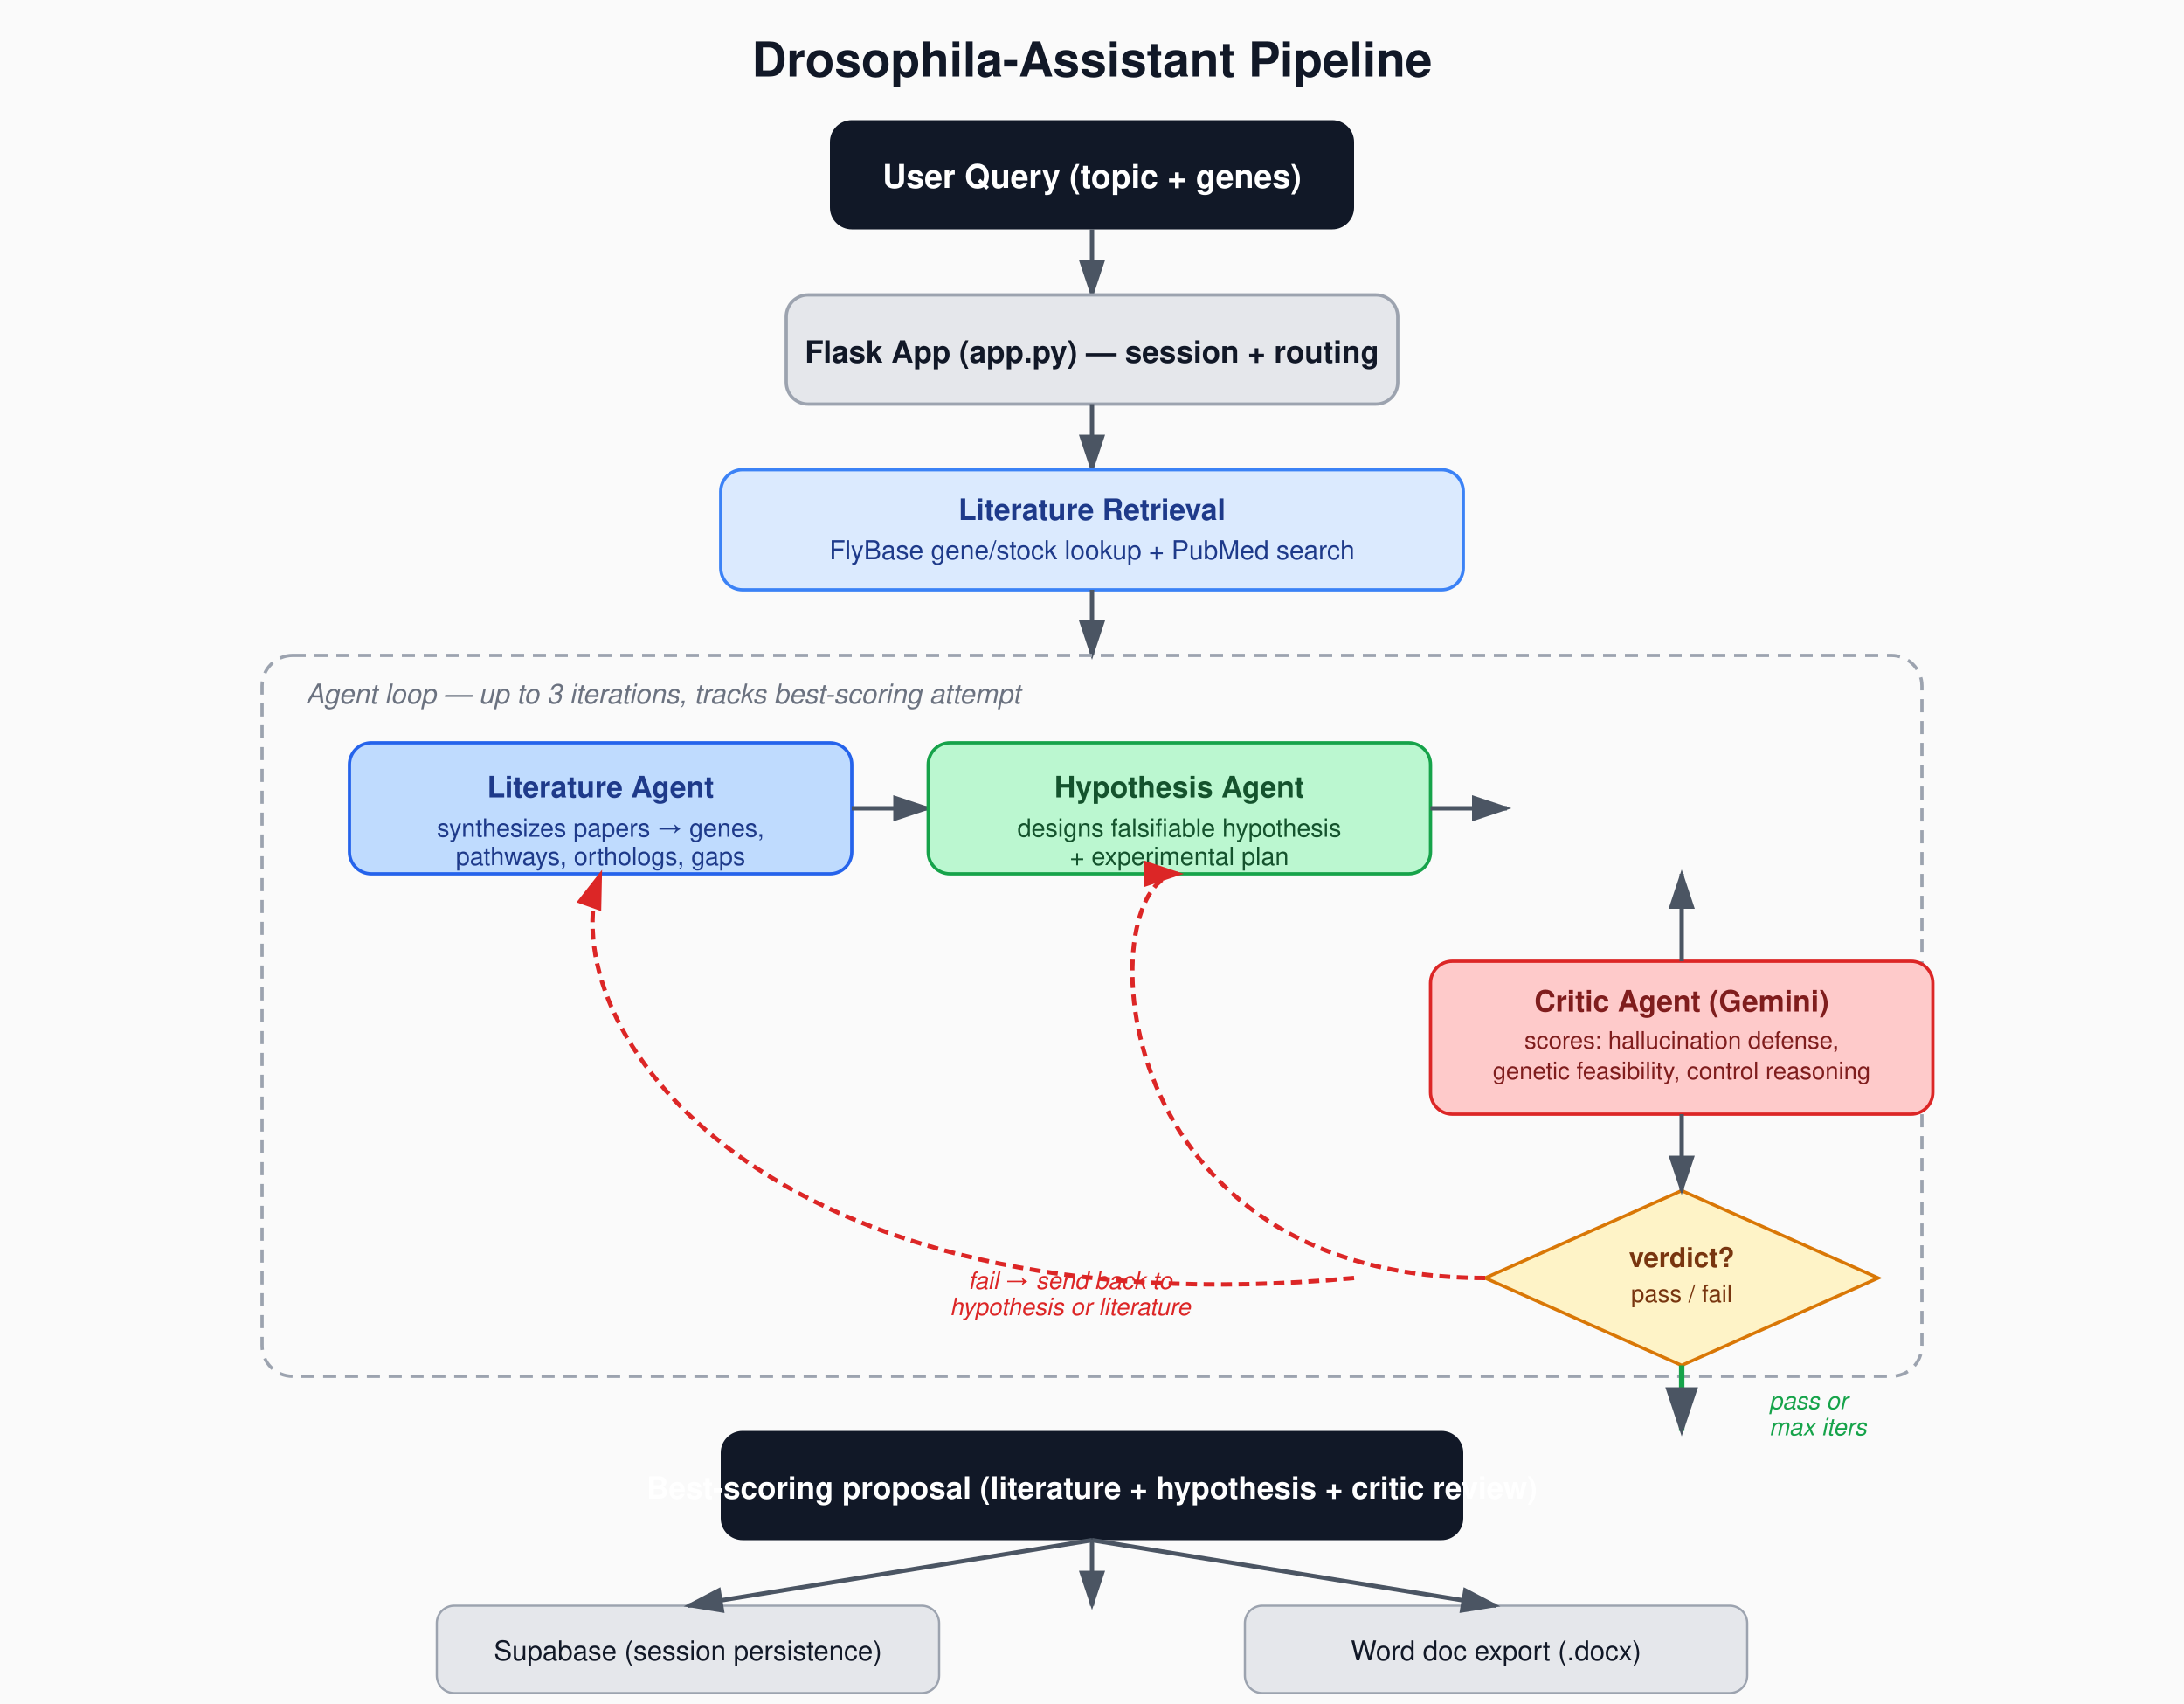
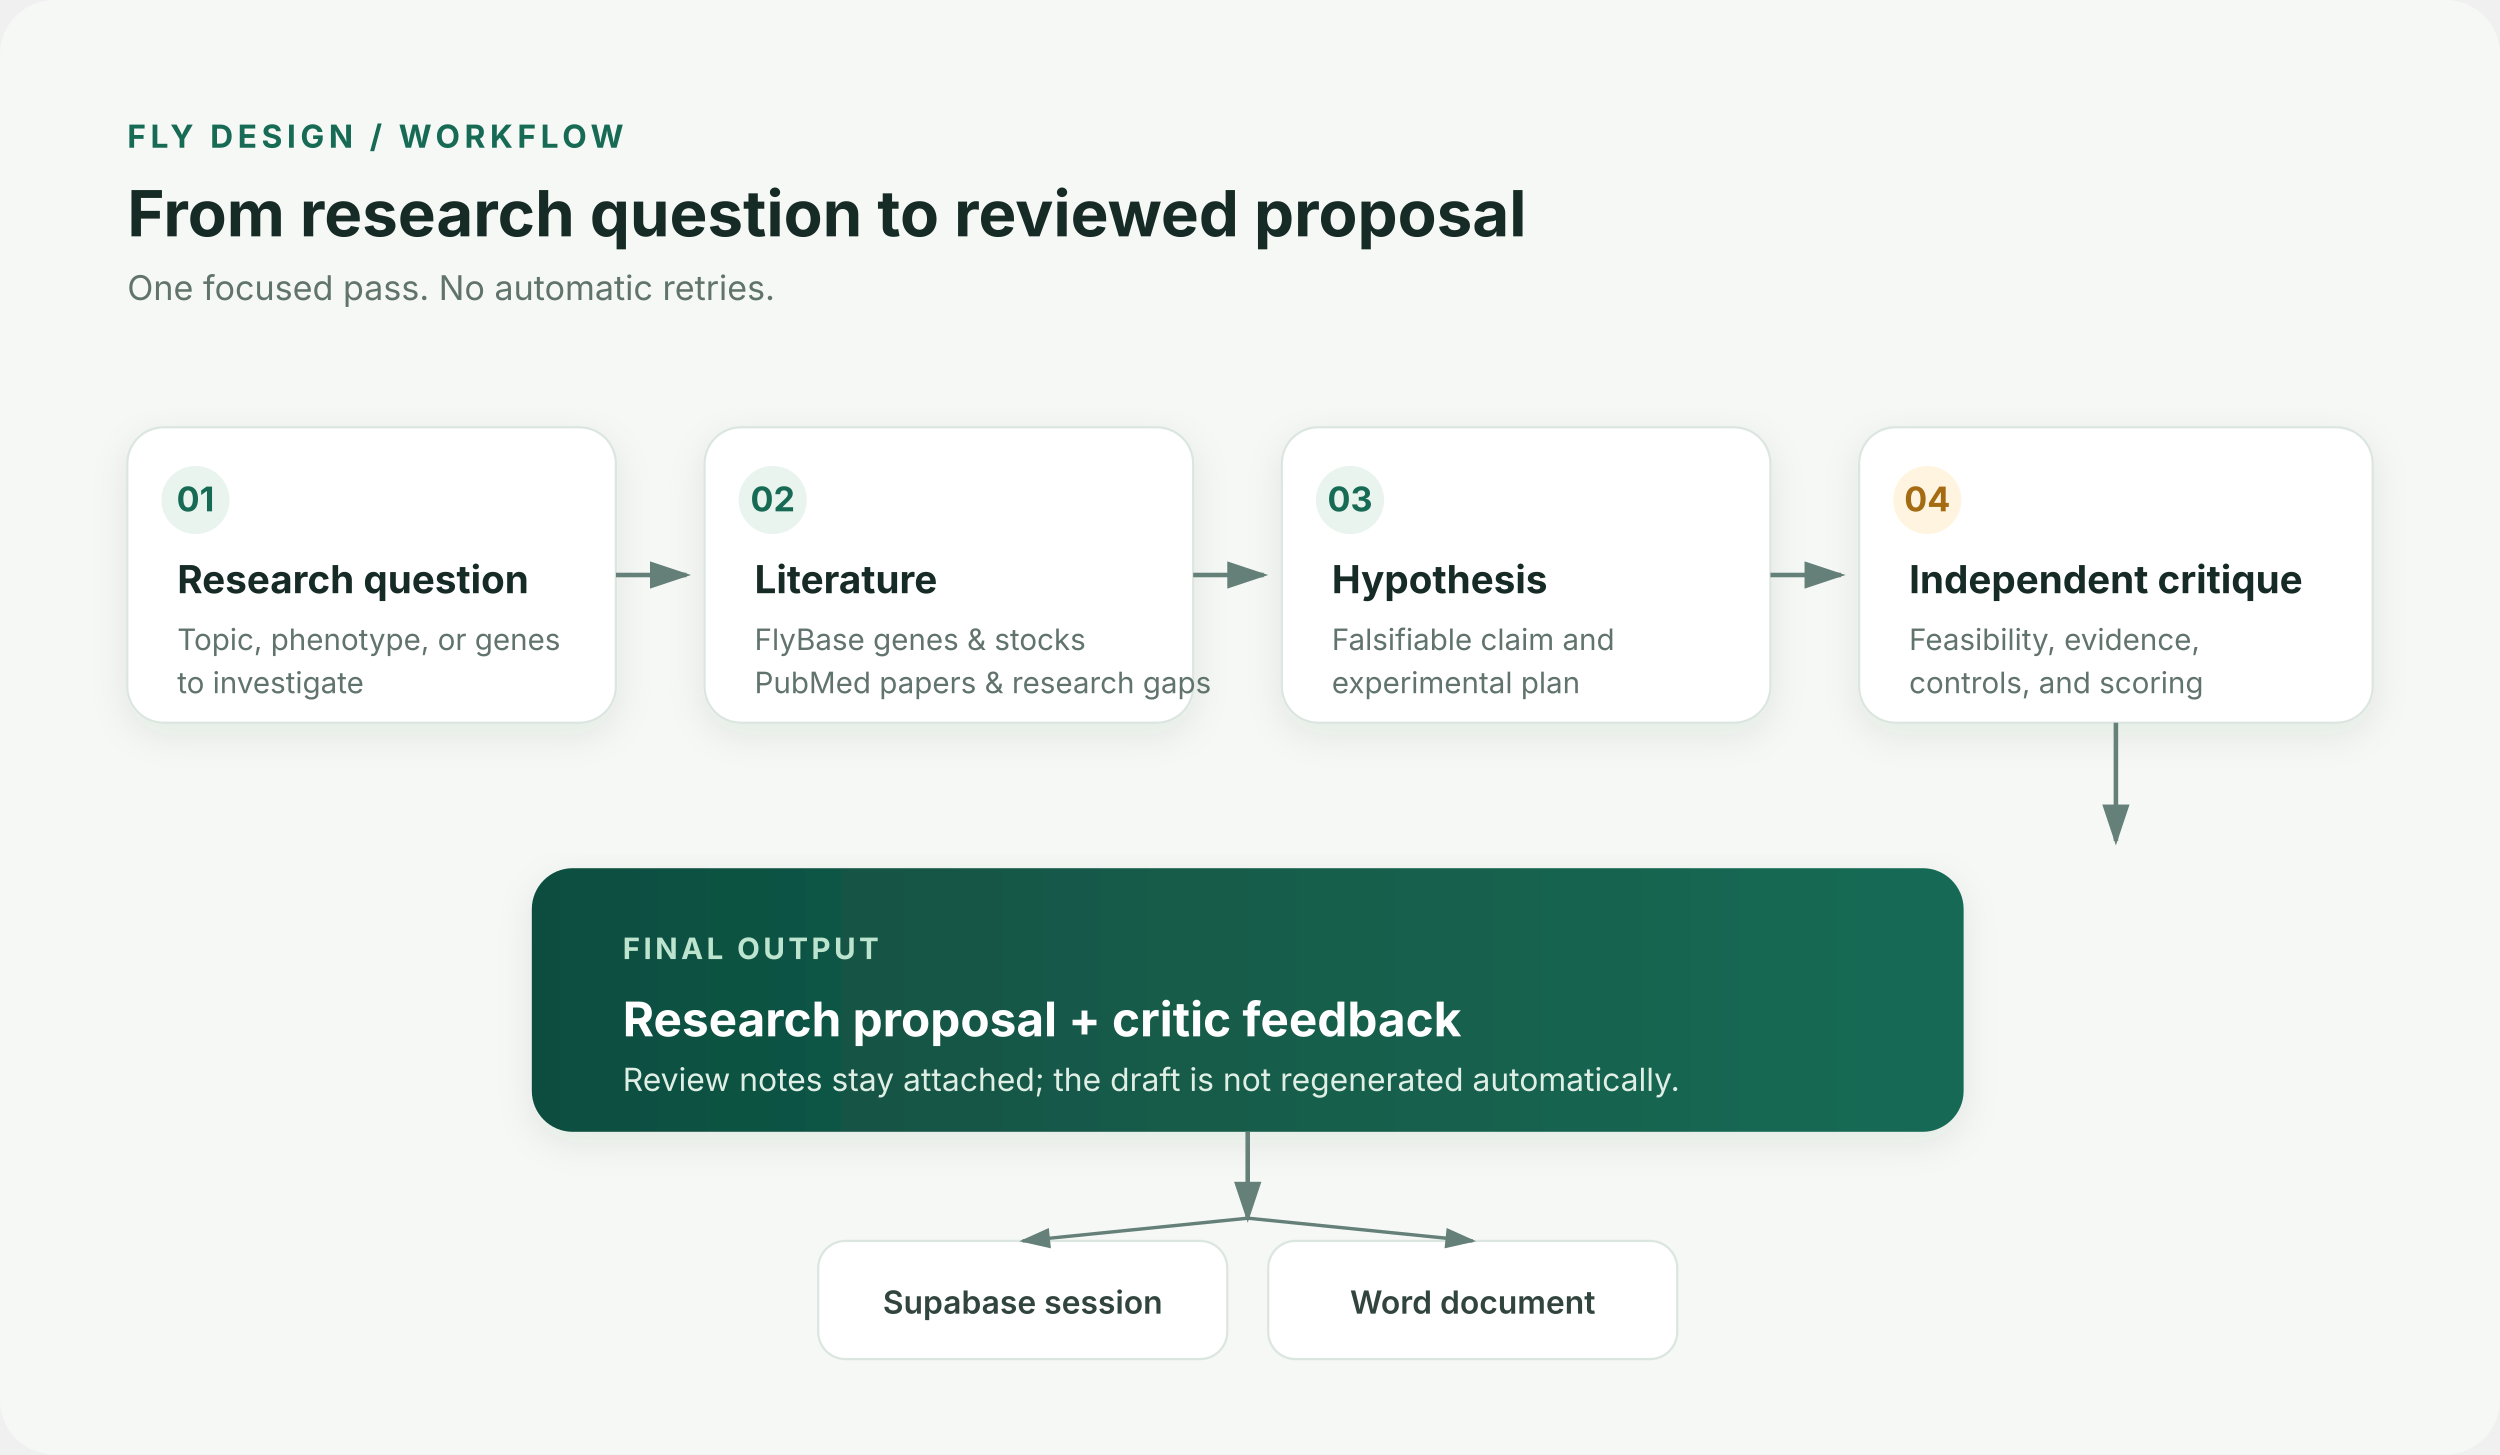
- <svg xmlns="http://www.w3.org/2000/svg" viewBox="0 0 1000 780" font-family="Helvetica, Arial, sans-serif">
+ <svg xmlns="http://www.w3.org/2000/svg" viewBox="0 0 1100 640" font-family="Inter, Arial, sans-serif" role="img" aria-labelledby="title description">
  <defs>
-     <marker id="arrow" markerWidth="10" markerHeight="10" refX="8" refY="3" orient="auto" markerUnits="strokeWidth">
-       <path d="M0,0 L0,6 L9,3 z" fill="#4b5563" />
+     <marker id="arrow" markerWidth="10" markerHeight="10" refX="8" refY="3" orient="auto">
+       <path d="M0,0 L0,6 L9,3 z" fill="#648078" />
    </marker>
-     <marker id="arrowRed" markerWidth="10" markerHeight="10" refX="8" refY="3" orient="auto" markerUnits="strokeWidth">
-       <path d="M0,0 L0,6 L9,3 z" fill="#dc2626" />
-     </marker>
+     <linearGradient id="header" x1="0" x2="1">
+       <stop offset="0" stop-color="#104e40" />
+       <stop offset="1" stop-color="#176b55" />
+     </linearGradient>
+     <filter id="shadow" x="-10%" y="-10%" width="120%" height="130%">
+       <feDropShadow dx="0" dy="5" stdDeviation="8" flood-color="#18382e" flood-opacity=".08" />
+     </filter>
  </defs>
-   <rect x="0" y="0" width="1000" height="780" fill="#fafafa" />
-   <text x="500" y="35" text-anchor="middle" font-size="22" font-weight="700" fill="#111827">Drosophila-Assistant Pipeline</text>
-   <rect x="380" y="55" width="240" height="50" rx="10" fill="#111827" />
-   <text x="500" y="86" text-anchor="middle" font-size="15" fill="#ffffff" font-weight="600">User Query (topic + genes)</text>
-   <line x1="500" y1="105" x2="500" y2="135" stroke="#4b5563" stroke-width="2" marker-end="url(#arrow)" />
-   <rect x="360" y="135" width="280" height="50" rx="10" fill="#e5e7eb" stroke="#9ca3af" stroke-width="1.5" />
-   <text x="500" y="166" text-anchor="middle" font-size="14" fill="#111827" font-weight="600">Flask App (app.py) — session + routing</text>
-   <line x1="500" y1="185" x2="500" y2="215" stroke="#4b5563" stroke-width="2" marker-end="url(#arrow)" />
-   <rect x="330" y="215" width="340" height="55" rx="10" fill="#dbeafe" stroke="#3b82f6" stroke-width="1.5" />
-   <text x="500" y="238" text-anchor="middle" font-size="13.5" fill="#1e3a8a" font-weight="600">Literature Retrieval</text>
-   <text x="500" y="256" text-anchor="middle" font-size="12" fill="#1e3a8a">FlyBase gene/stock lookup + PubMed search</text>
-   <line x1="500" y1="270" x2="500" y2="300" stroke="#4b5563" stroke-width="2" marker-end="url(#arrow)" />
-   <rect x="120" y="300" width="760" height="330" rx="14" fill="none" stroke="#9ca3af" stroke-width="1.5" stroke-dasharray="6,4" />
-   <text x="140" y="322" font-size="12.5" fill="#6b7280" font-style="italic">Agent loop — up to 3 iterations, tracks best-scoring attempt</text>
-   <rect x="160" y="340" width="230" height="60" rx="10" fill="#bfdbfe" stroke="#2563eb" stroke-width="1.5" />
-   <text x="275" y="365" text-anchor="middle" font-size="13.5" font-weight="600" fill="#1e3a8a">Literature Agent</text>
-   <text x="275" y="383" text-anchor="middle" font-size="11.5" fill="#1e3a8a">synthesizes papers → genes,</text>
-   <text x="275" y="396" text-anchor="middle" font-size="11.5" fill="#1e3a8a">pathways, orthologs, gaps</text>
-   <line x1="390" y1="370" x2="425" y2="370" stroke="#4b5563" stroke-width="2" marker-end="url(#arrow)" />
-   <rect x="425" y="340" width="230" height="60" rx="10" fill="#bbf7d0" stroke="#16a34a" stroke-width="1.5" />
-   <text x="540" y="365" text-anchor="middle" font-size="13.5" font-weight="600" fill="#14532d">Hypothesis Agent</text>
-   <text x="540" y="383" text-anchor="middle" font-size="11.5" fill="#14532d">designs falsifiable hypothesis</text>
-   <text x="540" y="396" text-anchor="middle" font-size="11.5" fill="#14532d">+ experimental plan</text>
-   <line x1="655" y1="370" x2="690" y2="370" stroke="#4b5563" stroke-width="2" marker-end="url(#arrow)" />
-   <rect x="655" y="440" width="230" height="70" rx="10" fill="#fecaca" stroke="#dc2626" stroke-width="1.5" />
-   <text x="770" y="463" text-anchor="middle" font-size="13.5" font-weight="600" fill="#7f1d1d">Critic Agent (Gemini)</text>
-   <text x="770" y="480" text-anchor="middle" font-size="11" fill="#7f1d1d">scores: hallucination defense,</text>
-   <text x="770" y="494" text-anchor="middle" font-size="11" fill="#7f1d1d">genetic feasibility, control reasoning</text>
-   <line x1="770" y1="440" x2="770" y2="400" stroke="#4b5563" stroke-width="2" marker-end="url(#arrow)" />
-   <polygon points="770,545 860,585 770,625 680,585" fill="#fef3c7" stroke="#d97706" stroke-width="1.5" />
-   <text x="770" y="580" text-anchor="middle" font-size="12.5" font-weight="600" fill="#78350f">verdict?</text>
-   <text x="770" y="596" text-anchor="middle" font-size="11" fill="#78350f">pass / fail</text>
-   <line x1="770" y1="510" x2="770" y2="545" stroke="#4b5563" stroke-width="2" marker-end="url(#arrow)" />
-   <path d="M 680,585 C 500,585 500,400 540,400" fill="none" stroke="#dc2626" stroke-width="2" stroke-dasharray="5,3" marker-end="url(#arrowRed)" />
-   <text x="490" y="590" text-anchor="middle" font-size="11" fill="#dc2626" font-style="italic">fail → send back to</text>
-   <text x="490" y="602" text-anchor="middle" font-size="11" fill="#dc2626" font-style="italic">hypothesis or literature</text>
-   <path d="M 620,585 C 350,610 250,470 275,400" fill="none" stroke="#dc2626" stroke-width="2" stroke-dasharray="5,3" marker-end="url(#arrowRed)" />
-   <line x1="770" y1="625" x2="770" y2="655" stroke="#16a34a" stroke-width="2.5" marker-end="url(#arrow)" />
-   <text x="810" y="645" font-size="11" fill="#16a34a" font-style="italic">pass or</text>
-   <text x="810" y="657" font-size="11" fill="#16a34a" font-style="italic">max iters</text>
-   <rect x="330" y="655" width="340" height="50" rx="10" fill="#111827" />
-   <text x="500" y="686" text-anchor="middle" font-size="14" fill="#ffffff" font-weight="600">Best-scoring proposal (literature + hypothesis + critic review)</text>
-   <line x1="500" y1="705" x2="500" y2="735" stroke="#4b5563" stroke-width="2" marker-end="url(#arrow)" />
-   <rect x="200" y="735" width="230" height="40" rx="8" fill="#e5e7eb" stroke="#9ca3af" />
-   <text x="315" y="760" text-anchor="middle" font-size="12.5" fill="#111827">Supabase (session persistence)</text>
-   <rect x="570" y="735" width="230" height="40" rx="8" fill="#e5e7eb" stroke="#9ca3af" />
-   <text x="685" y="760" text-anchor="middle" font-size="12.5" fill="#111827">Word doc export (.docx)</text>
-   <line x1="500" y1="705" x2="315" y2="735" stroke="#4b5563" stroke-width="2" marker-end="url(#arrow)" />
-   <line x1="500" y1="705" x2="685" y2="735" stroke="#4b5563" stroke-width="2" marker-end="url(#arrow)" />
+   <rect width="1100" height="640" rx="24" fill="#f5f8f5" />
+   <text x="56" y="65" font-size="14" font-weight="700" letter-spacing="2" fill="#176b55">FLY DESIGN / WORKFLOW</text>
+   <text x="56" y="104" font-size="28" font-weight="700" fill="#172b26">From research question to reviewed proposal</text>
+   <text x="56" y="132" font-size="15" fill="#61736d">One focused pass. No automatic retries.</text>
+   <rect x="56" y="188" width="215" height="130" rx="16" fill="#fff" stroke="#dce6e0" filter="url(#shadow)" />
+   <circle cx="86" cy="220" r="15" fill="#eaf4ee" />
+   <text x="86" y="225" text-anchor="middle" font-size="15" font-weight="700" fill="#176b55">01</text>
+   <text x="78" y="261" font-size="17" font-weight="700" fill="#172b26">Research question</text>
+   <text x="78" y="286" font-size="13" fill="#61736d">Topic, phenotype, or genes</text>
+   <text x="78" y="305" font-size="13" fill="#61736d">to investigate</text>
+   <line x1="271" y1="253" x2="302" y2="253" stroke="#648078" stroke-width="2" marker-end="url(#arrow)" />
+   <rect x="310" y="188" width="215" height="130" rx="16" fill="#fff" stroke="#dce6e0" filter="url(#shadow)" />
+   <circle cx="340" cy="220" r="15" fill="#eaf4ee" />
+   <text x="340" y="225" text-anchor="middle" font-size="15" font-weight="700" fill="#176b55">02</text>
+   <text x="332" y="261" font-size="17" font-weight="700" fill="#172b26">Literature</text>
+   <text x="332" y="286" font-size="13" fill="#61736d">FlyBase genes &amp; stocks</text>
+   <text x="332" y="305" font-size="13" fill="#61736d">PubMed papers &amp; research gaps</text>
+   <line x1="525" y1="253" x2="556" y2="253" stroke="#648078" stroke-width="2" marker-end="url(#arrow)" />
+   <rect x="564" y="188" width="215" height="130" rx="16" fill="#fff" stroke="#dce6e0" filter="url(#shadow)" />
+   <circle cx="594" cy="220" r="15" fill="#eaf4ee" />
+   <text x="594" y="225" text-anchor="middle" font-size="15" font-weight="700" fill="#176b55">03</text>
+   <text x="586" y="261" font-size="17" font-weight="700" fill="#172b26">Hypothesis</text>
+   <text x="586" y="286" font-size="13" fill="#61736d">Falsifiable claim and</text>
+   <text x="586" y="305" font-size="13" fill="#61736d">experimental plan</text>
+   <line x1="779" y1="253" x2="810" y2="253" stroke="#648078" stroke-width="2" marker-end="url(#arrow)" />
+   <rect x="818" y="188" width="226" height="130" rx="16" fill="#fff" stroke="#dce6e0" filter="url(#shadow)" />
+   <circle cx="848" cy="220" r="15" fill="#fff4df" />
+   <text x="848" y="225" text-anchor="middle" font-size="15" font-weight="700" fill="#a56b13">04</text>
+   <text x="840" y="261" font-size="17" font-weight="700" fill="#172b26">Independent critique</text>
+   <text x="840" y="286" font-size="13" fill="#61736d">Feasibility, evidence,</text>
+   <text x="840" y="305" font-size="13" fill="#61736d">controls, and scoring</text>
+   <line x1="931" y1="318" x2="931" y2="370" stroke="#648078" stroke-width="2" marker-end="url(#arrow)" />
+   <rect x="234" y="382" width="630" height="116" rx="18" fill="url(#header)" filter="url(#shadow)" />
+   <text x="274" y="422" font-size="13" font-weight="700" letter-spacing="1.5" fill="#bde4ce">FINAL OUTPUT</text>
+   <text x="274" y="456" font-size="21" font-weight="700" fill="#fff">Research proposal + critic feedback</text>
+   <text x="274" y="480" font-size="14" fill="#e0efe5">Review notes stay attached; the draft is not regenerated automatically.</text>
+   <line x1="549" y1="498" x2="549" y2="536" stroke="#648078" stroke-width="2" marker-end="url(#arrow)" />
+   <rect x="360" y="546" width="180" height="52" rx="12" fill="#fff" stroke="#dce6e0" />
+   <text x="450" y="578" text-anchor="middle" font-size="14" font-weight="600" fill="#31443d">Supabase session</text>
+   <rect x="558" y="546" width="180" height="52" rx="12" fill="#fff" stroke="#dce6e0" />
+   <text x="648" y="578" text-anchor="middle" font-size="14" font-weight="600" fill="#31443d">Word document</text>
+   <line x1="549" y1="536" x2="450" y2="546" stroke="#648078" stroke-width="1.5" marker-end="url(#arrow)" />
+   <line x1="549" y1="536" x2="648" y2="546" stroke="#648078" stroke-width="1.5" marker-end="url(#arrow)" />
</svg>
